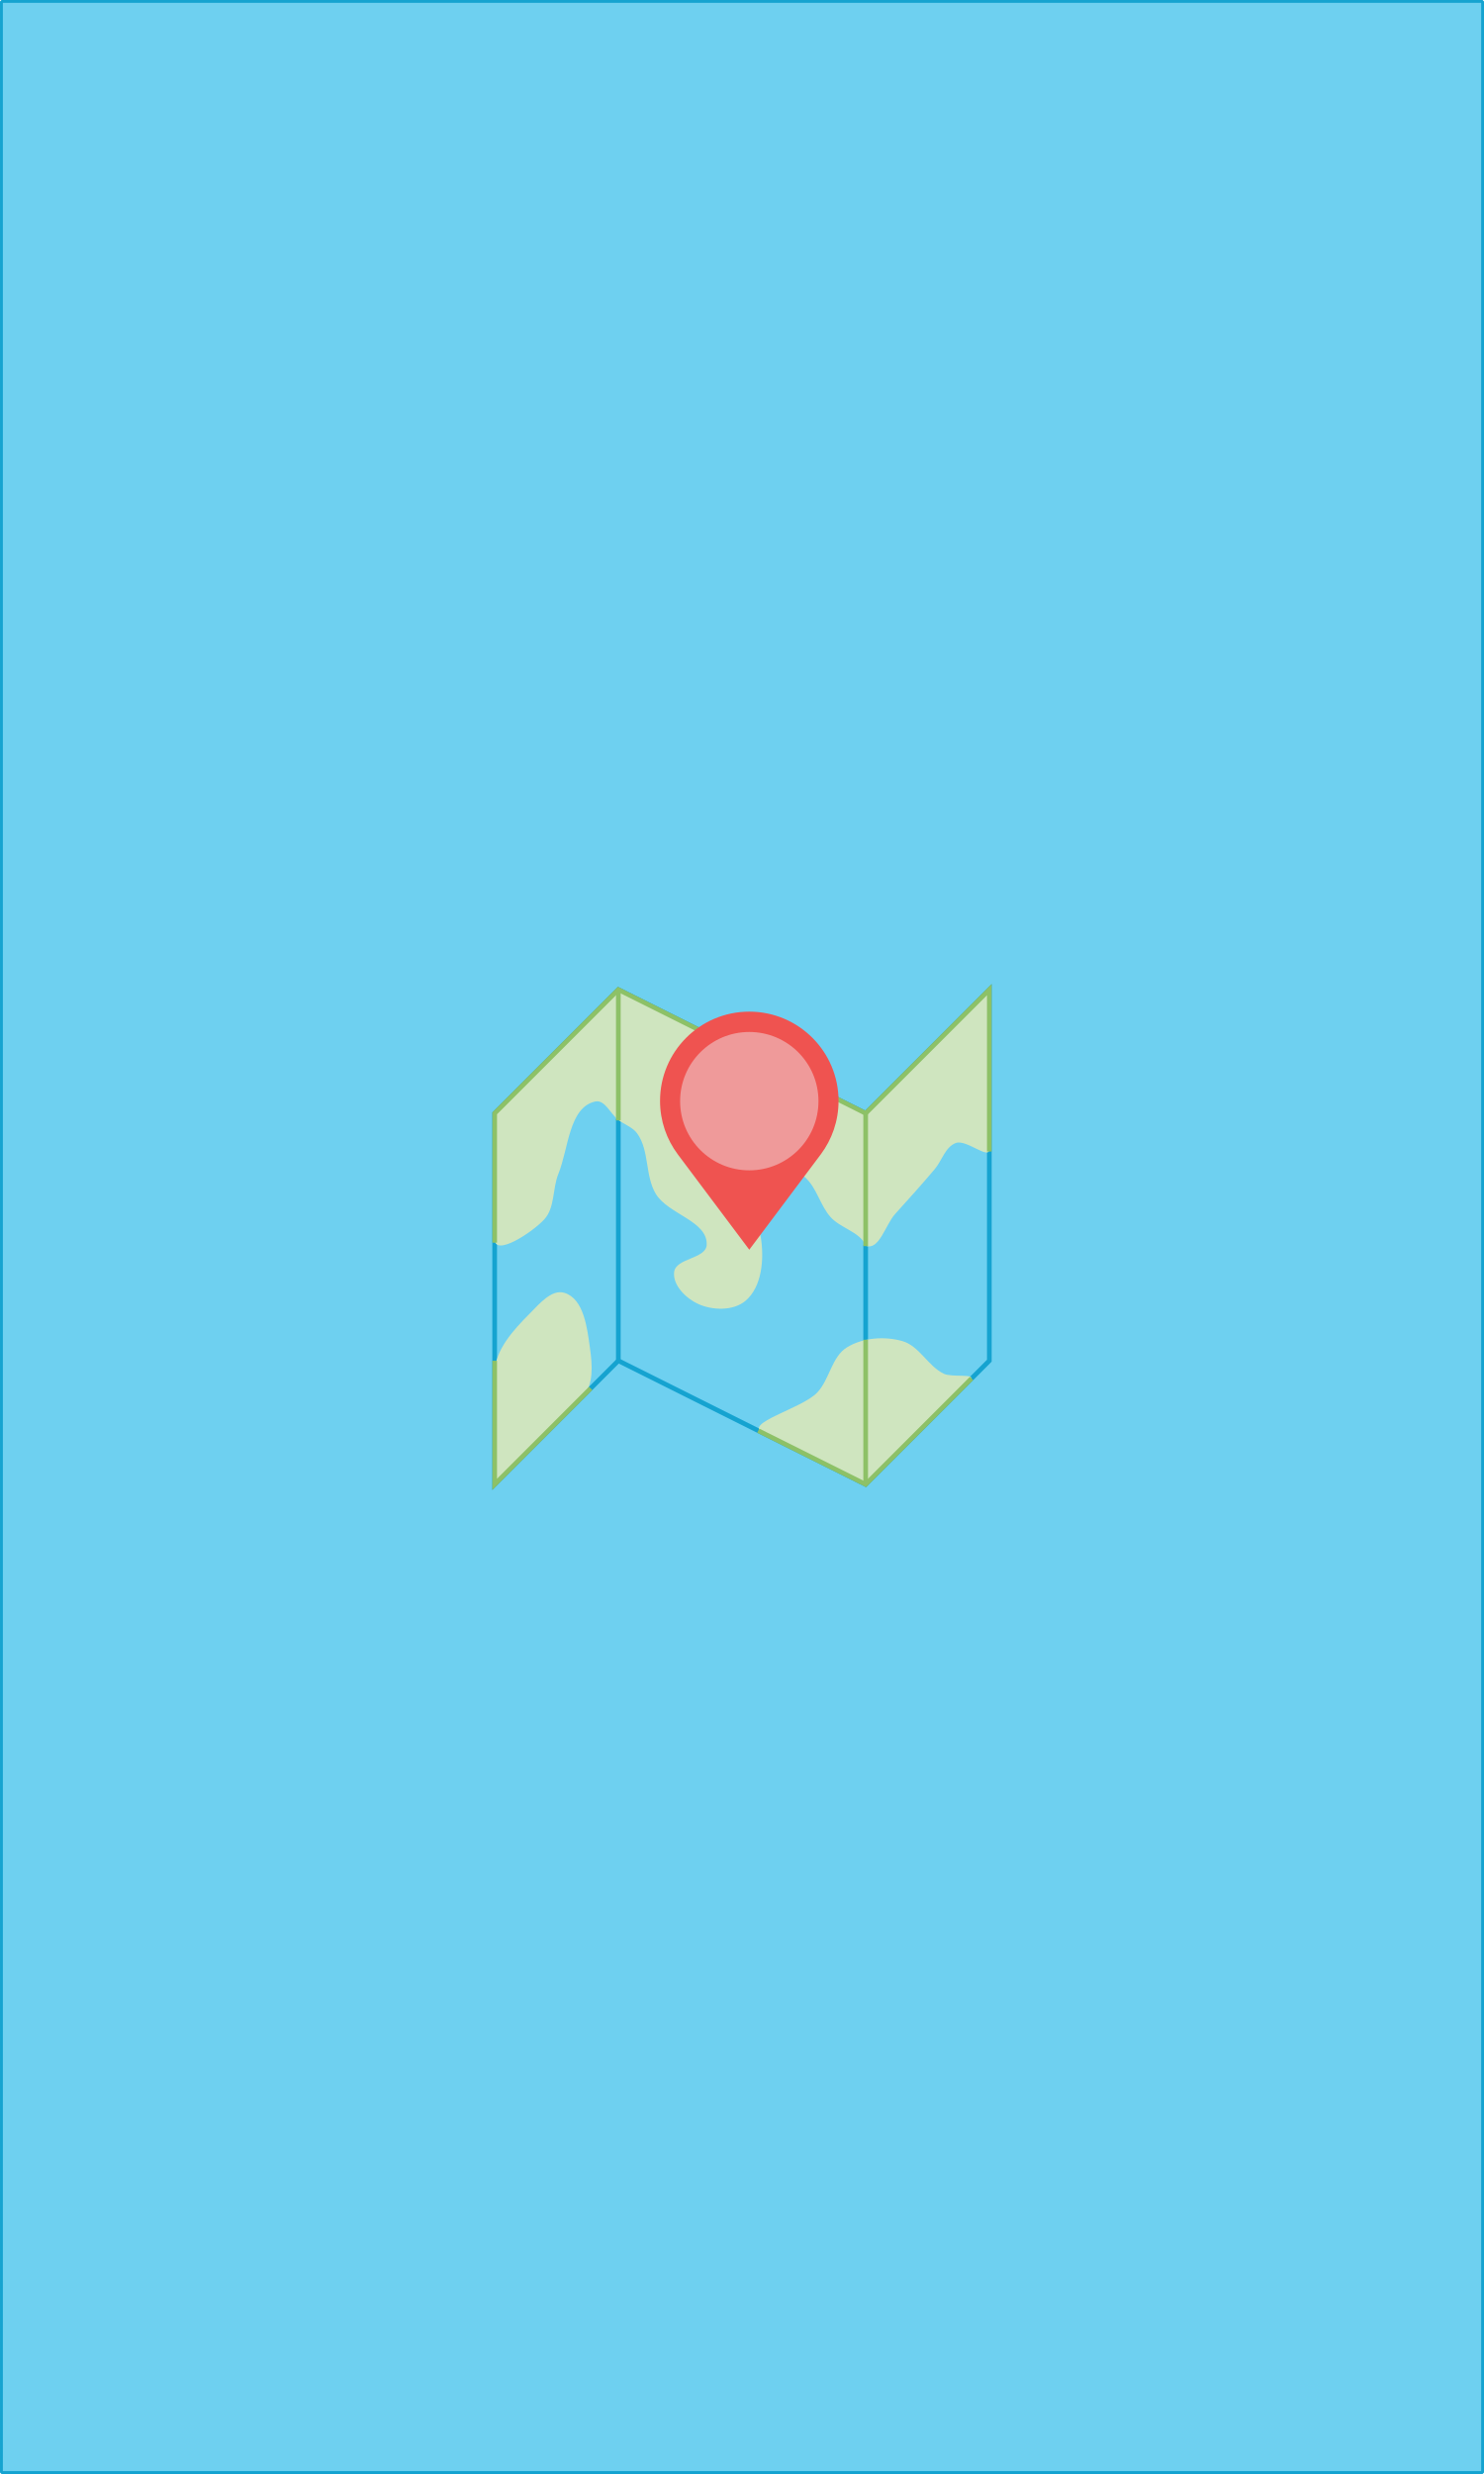
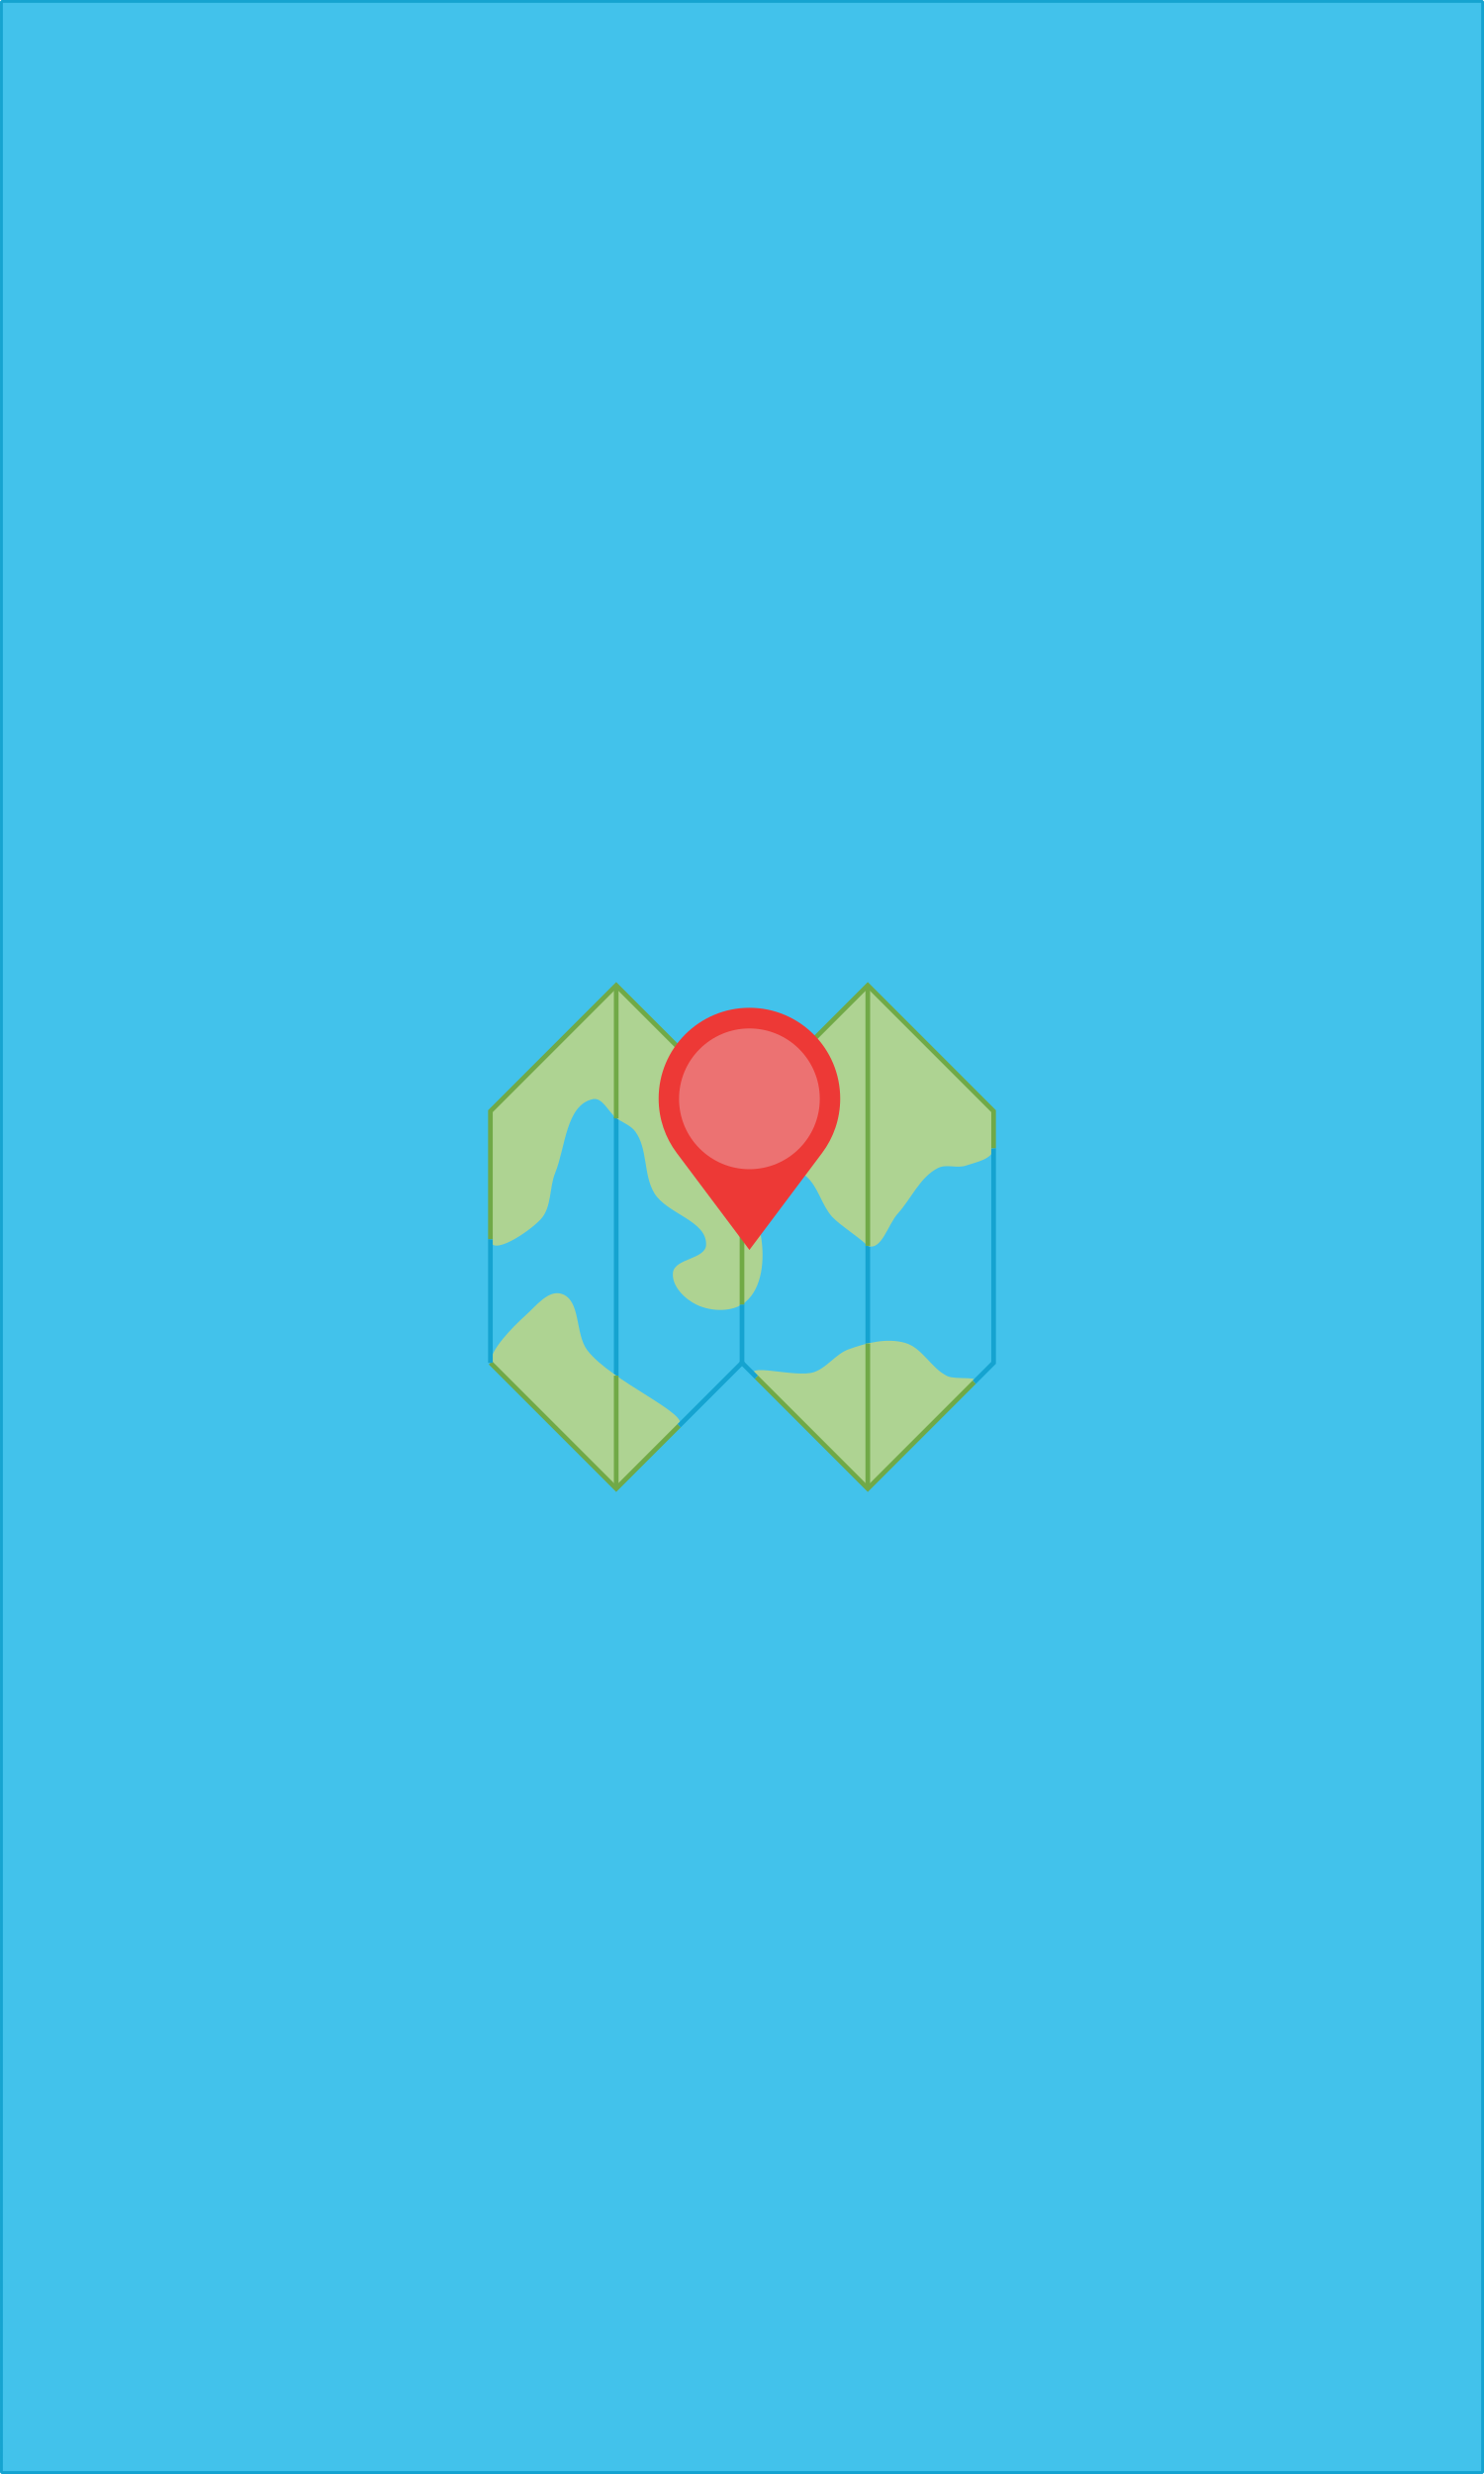
- <svg xmlns="http://www.w3.org/2000/svg" width="480" height="800" viewBox="0 0 127 211.667" version="1.1" id="svg8">
+ <svg xmlns="http://www.w3.org/2000/svg" id="svg8" version="1.1" viewBox="0 0 127 211.667" height="800" width="480">
  <defs id="defs2" />
-   <g id="layer1" transform="translate(191.9581,102.3413)">
-     <g transform="translate(-625.4802,-48.20436)" id="g1493-8" />
-     <rect y="-102.219" x="-191.835" height="211.421" width="126.755" id="rect22" style="fill:#6ed0f0;fill-opacity:1;stroke:#15a3d0;stroke-width:0.245;stroke-linejoin:bevel;stroke-miterlimit:4;stroke-dasharray:none" />
-     <g transform="matrix(0.4,0,0,0.4,-23.80508,-24.28521)" id="g1624">
-       <g style="stroke-width:1;stroke-miterlimit:4;stroke-dasharray:none" id="g1493" transform="translate(-359.4898,-46.76486)">
-         <path id="path950" d="M 150.774,63.291 124.315,89.75 71.399,63.291 44.94,89.75 V 169.125 L 71.399,142.666 124.315,169.125 150.774,142.666 Z" style="fill:#6ed0f0;fill-opacity:1;stroke:#15a3d0;stroke-width:1;stroke-linecap:butt;stroke-linejoin:miter;stroke-miterlimit:4;stroke-dasharray:none;stroke-opacity:1" />
-         <path id="path952" d="M 71.399,91.02 V 142.666" style="fill:none;stroke:#15a3d0;stroke-width:1;stroke-linecap:butt;stroke-linejoin:bevel;stroke-miterlimit:4;stroke-dasharray:none;stroke-opacity:1" />
-         <path style="fill:none;stroke:#15a3d0;stroke-width:1;stroke-linecap:butt;stroke-linejoin:bevel;stroke-miterlimit:4;stroke-dasharray:none;stroke-opacity:1" d="m 124.315,117.977 v 20.259" id="path952-6" />
-         <path id="path1337" d="m 150.774,97.411 c 0,2.43 -4.894,-2.156 -7.172,-1.31 -2.247,0.834 -2.969,3.764 -4.515,5.595 -2.75,3.257 -5.602,6.427 -8.463,9.586 -2.074,2.29 -3.432,7.921 -6.308,6.792 -0.046,-0.018 0.021,-0.104 0,-0.149 -1.387,-2.875 -5.355,-3.591 -7.493,-5.96 -2.25,-2.493 -2.936,-6.24 -5.434,-8.484 -2.903,-2.608 -7.949,-2.251 -10.478,-5.223 -1.084,-1.274 -0.038,-3.964 -1.492,-4.792 -1.991,-1.134 -5.366,-0.282 -6.685,1.591 -1.513,2.147 0.004,5.349 0.861,7.831 1.709,4.957 7.457,8.194 8.285,13.371 0.737,4.612 0.283,10.619 -3.298,13.618 -2.603,2.18 -7.088,2.052 -10.169,0.623 -2.567,-1.191 -5.408,-3.994 -5.077,-6.804 0.354,-3.003 6.829,-2.789 6.967,-5.81 0.234,-5.136 -8.246,-6.51 -10.896,-10.915 -2.319,-3.857 -1.34,-9.252 -3.967,-12.905 -0.967,-1.345 -2.719,-1.895 -4.039,-2.896 -1.678,-1.271 -2.875,-4.387 -4.933,-3.944 -5.657,1.219 -5.712,10.103 -7.893,15.464 -1.283,3.155 -0.716,7.257 -3.027,9.759 -2.583,2.796 -10.605,8.043 -10.605,4.236 V 89.75 l 26.458,-26.458 52.917,26.458 26.458,-26.458 z" style="fill:#cfe5bf;fill-opacity:1;stroke:none;stroke-width:1;stroke-linecap:butt;stroke-linejoin:miter;stroke-miterlimit:4;stroke-dasharray:none;stroke-opacity:1" />
-         <path id="path1339" d="m 44.94,145.353 c 0,-4.945 4.033,-9.283 7.522,-12.787 2.03,-2.039 4.673,-5.265 7.419,-4.409 4.165,1.298 4.861,7.573 5.461,11.895 0.477,3.432 0.851,7.821 -1.599,10.271 l -18.802,18.802 z" style="fill:#cfe5bf;fill-opacity:1;stroke:none;stroke-width:1;stroke-linecap:butt;stroke-linejoin:miter;stroke-miterlimit:4;stroke-dasharray:none;stroke-opacity:1" />
-         <path id="path1341" d="m 102.355,158.144 c -4.324,-2.162 8.301,-5.166 11.615,-8.686 2.638,-2.802 3.065,-7.633 6.344,-9.647 3.39,-2.082 8.033,-2.427 11.86,-1.337 3.62,1.031 5.472,5.37 8.871,6.986 1.748,0.831 7.034,-0.1 5.666,1.269 l -22.395,22.395 z" style="fill:#cfe5bf;fill-opacity:1;stroke:none;stroke-width:1;stroke-linecap:butt;stroke-linejoin:miter;stroke-miterlimit:4;stroke-dasharray:none;stroke-opacity:1" />
-         <path style="fill:none;stroke:#8dc167;stroke-width:1;stroke-linecap:butt;stroke-linejoin:bevel;stroke-miterlimit:4;stroke-dasharray:none;stroke-opacity:1" d="M 71.399,63.291 V 91.267" id="path952-3" />
-         <path id="path952-3-7" d="M 124.315,89.75 V 118.155" style="fill:none;stroke:#8dc167;stroke-width:1;stroke-linecap:butt;stroke-linejoin:bevel;stroke-miterlimit:4;stroke-dasharray:none;stroke-opacity:1" />
-         <path style="fill:none;stroke:#8dc167;stroke-width:1;stroke-linecap:butt;stroke-linejoin:bevel;stroke-miterlimit:4;stroke-dasharray:none;stroke-opacity:1" d="m 124.315,138.182 v 30.942" id="path952-3-7-5" />
+   <g transform="translate(191.9581,102.3413)" id="layer1">
+     <g id="g1493-8" transform="translate(-625.4802,-48.20436)" />
+     <rect style="fill:#42c2eb;fill-opacity:1;stroke:#15a3d0;stroke-width:0.245;stroke-linejoin:bevel;stroke-miterlimit:4;stroke-dasharray:none" id="rect22" width="126.755" height="211.421" x="-191.835" y="-102.219" />
+     <g transform="matrix(0.4068773,0,0,0.4068773,-168.274,-43.79035)" id="g879">
+       <path id="path950-3" d="M 150.774,89.75 124.315,63.291 97.857,89.75 71.399,63.291 44.94,89.75 V 142.666 l 26.458,26.458 26.458,-26.458 26.458,26.458 26.458,-26.458 z" style="fill:#42c2eb;fill-opacity:1;stroke:none;stroke-width:0.265px;stroke-linecap:butt;stroke-linejoin:miter;stroke-opacity:1" />
+       <path id="path952-67" d="M 71.399,91.02 V 145.356" style="fill:none;stroke:#15a3d0;stroke-width:0.983;stroke-linecap:butt;stroke-linejoin:bevel;stroke-miterlimit:4;stroke-dasharray:none;stroke-opacity:1" />
+       <path style="fill:none;stroke:#15a3d0;stroke-width:0.983;stroke-linecap:butt;stroke-linejoin:bevel;stroke-miterlimit:4;stroke-dasharray:none;stroke-opacity:1" d="m 124.315,118.074 v 20.52" id="path952-6-5" />
+       <path id="path1337-3" d="m 150.774,97.411 c 0,2.43 -3.639,3.032 -5.83,3.783 -1.854,0.636 -4.107,-0.38 -5.857,0.501 -3.807,1.917 -5.602,6.427 -8.463,9.586 -2.074,2.29 -3.432,7.921 -6.308,6.792 -2.607,-2.438 -5.588,-4.11 -7.493,-6.109 -2.25,-2.493 -2.906,-6.274 -5.434,-8.484 -1.976,-1.728 -5.018,-1.779 -7.14,-3.325 -1.915,-1.396 -2.65,-4.287 -4.83,-5.217 -2.05,-0.874 -5.213,-1.555 -6.685,0.118 -1.735,1.971 0.004,5.349 0.861,7.831 1.709,4.957 7.457,8.194 8.285,13.371 0.737,4.612 0.283,10.619 -3.298,13.618 -2.603,2.18 -7.088,2.052 -10.169,0.623 -2.567,-1.191 -5.408,-3.994 -5.077,-6.804 0.354,-3.003 6.829,-2.789 6.967,-5.81 0.234,-5.136 -8.246,-6.51 -10.896,-10.915 -2.319,-3.857 -1.34,-9.252 -3.967,-12.905 -0.967,-1.345 -2.719,-1.895 -4.039,-2.896 -1.678,-1.271 -2.875,-4.387 -4.933,-3.944 -5.657,1.219 -5.712,10.103 -7.893,15.464 -1.283,3.155 -0.716,7.257 -3.027,9.759 -2.583,2.796 -10.605,8.043 -10.605,4.236 V 89.75 l 26.458,-26.458 26.458,26.458 26.458,-26.458 26.458,26.458 z" style="fill:#aed392;fill-opacity:1;stroke:none;stroke-width:0.265px;stroke-linecap:butt;stroke-linejoin:miter;stroke-opacity:1" />
+       <path id="path1339-5" d="m 44.94,142.666 c 0,-2.678 4.403,-7.291 7.522,-10.101 2.137,-1.926 4.673,-5.265 7.419,-4.409 4.165,1.298 2.797,8.439 5.461,11.895 5.079,6.589 21.736,13.394 19.286,15.845 l -13.229,13.229 z" style="fill:#aed392;fill-opacity:1;stroke:none;stroke-width:0.265px;stroke-linecap:butt;stroke-linejoin:miter;stroke-opacity:1" />
+       <path id="path1341-6" d="m 100.883,145.692 c -3.419,-3.418 8.304,0.263 12.141,-1.075 2.748,-0.958 4.554,-3.814 7.291,-4.805 3.74,-1.355 8.033,-2.427 11.86,-1.337 3.62,1.031 5.472,5.37 8.871,6.986 1.748,0.831 7.034,-0.1 5.666,1.269 l -22.395,22.395 z" style="fill:#aed392;fill-opacity:1;stroke:none;stroke-width:0.265px;stroke-linecap:butt;stroke-linejoin:miter;stroke-opacity:1" />
+       <path style="fill:none;stroke:#70a947;stroke-width:0.983;stroke-linecap:butt;stroke-linejoin:bevel;stroke-miterlimit:4;stroke-dasharray:none;stroke-opacity:1" d="M 71.399,63.291 V 91.267" id="path952-3-2" />
+       <path id="path952-3-7-9" d="M 124.315,63.291 V 118.074" style="fill:none;stroke:#70a947;stroke-width:0.983;stroke-linecap:butt;stroke-linejoin:bevel;stroke-miterlimit:4;stroke-dasharray:none;stroke-opacity:1" />
+       <path style="fill:none;stroke:#70a947;stroke-width:0.983;stroke-linecap:butt;stroke-linejoin:bevel;stroke-miterlimit:4;stroke-dasharray:none;stroke-opacity:1" d="m 124.315,138.594 v 30.531" id="path952-3-7-5-1" />
+       <path id="path952-3-3" d="m 71.399,145.356 v 23.769" style="fill:none;stroke:#70a947;stroke-width:0.983;stroke-linecap:butt;stroke-linejoin:bevel;stroke-miterlimit:4;stroke-dasharray:none;stroke-opacity:1" />
+       <path id="path952-6-6" d="m 97.857,130.396 v 12.271" style="fill:none;stroke:#15a3d0;stroke-width:0.983;stroke-linecap:butt;stroke-linejoin:bevel;stroke-miterlimit:4;stroke-dasharray:none;stroke-opacity:1" />
+       <path id="path952-3-75" d="m 97.857,89.75 v 4.642" style="fill:none;stroke:#8dc167;stroke-width:0.413;stroke-linecap:butt;stroke-linejoin:bevel;stroke-miterlimit:4;stroke-dasharray:none;stroke-opacity:1" />
+       <path style="fill:none;stroke:#15a3d0;stroke-width:0.413;stroke-linecap:butt;stroke-linejoin:bevel;stroke-miterlimit:4;stroke-dasharray:none;stroke-opacity:1" d="M 97.857,94.391 V 109.244" id="path952-35" />
+       <path style="fill:none;stroke:#70aa45;stroke-width:0.983;stroke-linecap:butt;stroke-linejoin:bevel;stroke-miterlimit:4;stroke-dasharray:none;stroke-opacity:1" d="m 97.857,109.244 v 21.152" id="path952-3-75-6" />
+       <path style="fill:none;stroke:#70a947;stroke-width:0.983;stroke-linecap:butt;stroke-linejoin:miter;stroke-miterlimit:4;stroke-dasharray:none;stroke-opacity:1" d="M 150.774,97.578 V 89.75 L 124.315,63.291 97.857,89.75 71.399,63.291 44.94,89.75 v 26.934" id="path973" />
+       <g id="g859-2" transform="matrix(0.1049411,0,0,0.1049411,73.9582,68.00613)">
+         <path style="fill:#ed3936;fill-opacity:1" id="path2-7" d="M 242.606,0 C 142.124,0 60.651,81.473 60.651,181.955 c 0,40.928 13.504,78.659 36.31,109.075 L 242.607,485.213 388.252,291.03 c 22.808,-30.416 36.31,-68.146 36.31,-109.075 C 424.562,81.473 343.089,0 242.606,0 Z" />
+         <circle r="141.019" cy="182.455" cx="242.606" id="path850-0" style="opacity:1;vector-effect:none;fill:#ec7272;fill-opacity:1;stroke:none;stroke-width:0;stroke-linecap:butt;stroke-linejoin:miter;stroke-miterlimit:4;stroke-dasharray:none;stroke-dashoffset:0;stroke-opacity:1" />
      </g>
-       <path id="path901" d="m -314.549,70.66 v -27.675 l 26.458,-26.458 52.917,26.458 26.458,-26.458 v 34.625" style="fill:none;stroke:#8dc167;stroke-width:1;stroke-linecap:butt;stroke-linejoin:miter;stroke-miterlimit:4;stroke-dasharray:none;stroke-opacity:1" />
-       <path id="path903" d="m -314.549,95.922 v 26.438 l 20.539,-20.539" style="fill:none;stroke:#8dc167;stroke-width:1;stroke-linecap:butt;stroke-linejoin:miter;stroke-miterlimit:4;stroke-dasharray:none;stroke-opacity:1" />
-     </g>
-     <path id="path905" d="m -127.068,20.062 9.193,4.596 9.064,-9.064" style="fill:none;stroke:#8dc167;stroke-width:0.4;stroke-linecap:butt;stroke-linejoin:miter;stroke-miterlimit:4;stroke-dasharray:none;stroke-opacity:1" />
-     <g transform="matrix(0.04197645,0,0,0.04197645,-138.0178,-15.78872)" id="g859" style="stroke-width:9.53;stroke-miterlimit:4;stroke-dasharray:none">
-       <path d="M 242.606,0 C 142.124,0 60.651,81.473 60.651,181.955 c 0,40.928 13.504,78.659 36.31,109.075 L 242.607,485.213 388.252,291.03 c 22.808,-30.416 36.31,-68.146 36.31,-109.075 C 424.562,81.473 343.089,0 242.606,0 Z" id="path2" style="fill:#ef5350;fill-opacity:1;stroke-width:9.53;stroke-miterlimit:4;stroke-dasharray:none" />
-       <circle style="opacity:1;vector-effect:none;fill:#ef9a9a;fill-opacity:1;stroke:none;stroke-width:9.53;stroke-linecap:butt;stroke-linejoin:miter;stroke-miterlimit:4;stroke-dasharray:none;stroke-dashoffset:0;stroke-opacity:1" id="path850" cx="242.606" cy="182.455" r="141.019" />
+       <path style="fill:none;stroke:#70a947;stroke-width:0.983;stroke-linecap:butt;stroke-linejoin:miter;stroke-miterlimit:4;stroke-dasharray:none;stroke-opacity:1" d="m 44.94,142.666 26.458,26.458 13.229,-13.229" id="path1000" />
+       <path style="fill:none;stroke:#70a947;stroke-width:0.983;stroke-linecap:butt;stroke-linejoin:miter;stroke-miterlimit:4;stroke-dasharray:none;stroke-opacity:1" d="M 146.711,146.729 124.315,169.125 100.883,145.692" id="path1002" />
+       <path style="fill:none;stroke:#15a3d0;stroke-width:0.983;stroke-linecap:butt;stroke-linejoin:miter;stroke-miterlimit:4;stroke-dasharray:none;stroke-opacity:1" d="M 44.94,116.684 V 142.666" id="path1004" />
+       <path style="fill:none;stroke:#15a3d0;stroke-width:0.983;stroke-linecap:butt;stroke-linejoin:miter;stroke-miterlimit:4;stroke-dasharray:none;stroke-opacity:1" d="M 150.774,97.578 V 142.666 l -4.063,4.063" id="path1006" />
+       <path style="fill:none;stroke:#15a3d0;stroke-width:0.983;stroke-linecap:butt;stroke-linejoin:miter;stroke-miterlimit:4;stroke-dasharray:none;stroke-opacity:1" d="m 100.883,145.692 -3.026,-3.026 -13.229,13.229" id="path1008" />
    </g>
  </g>
</svg>
